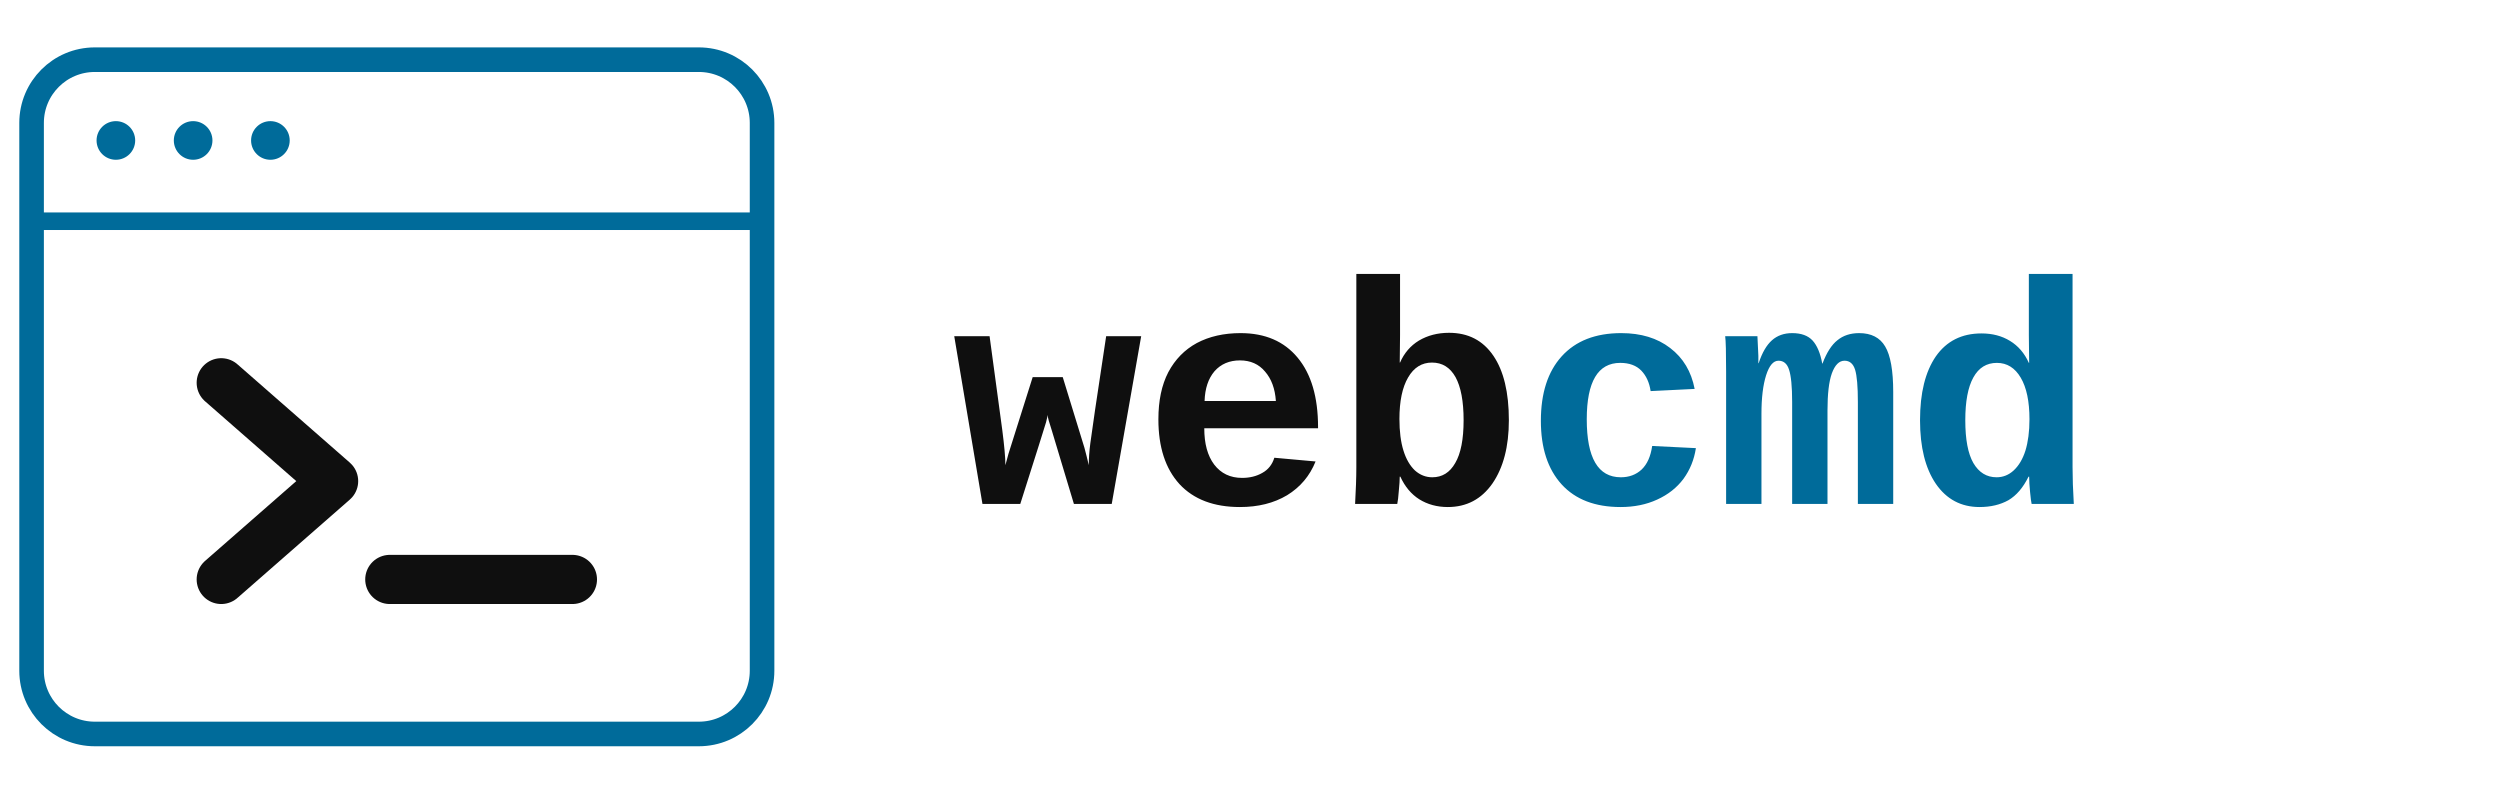
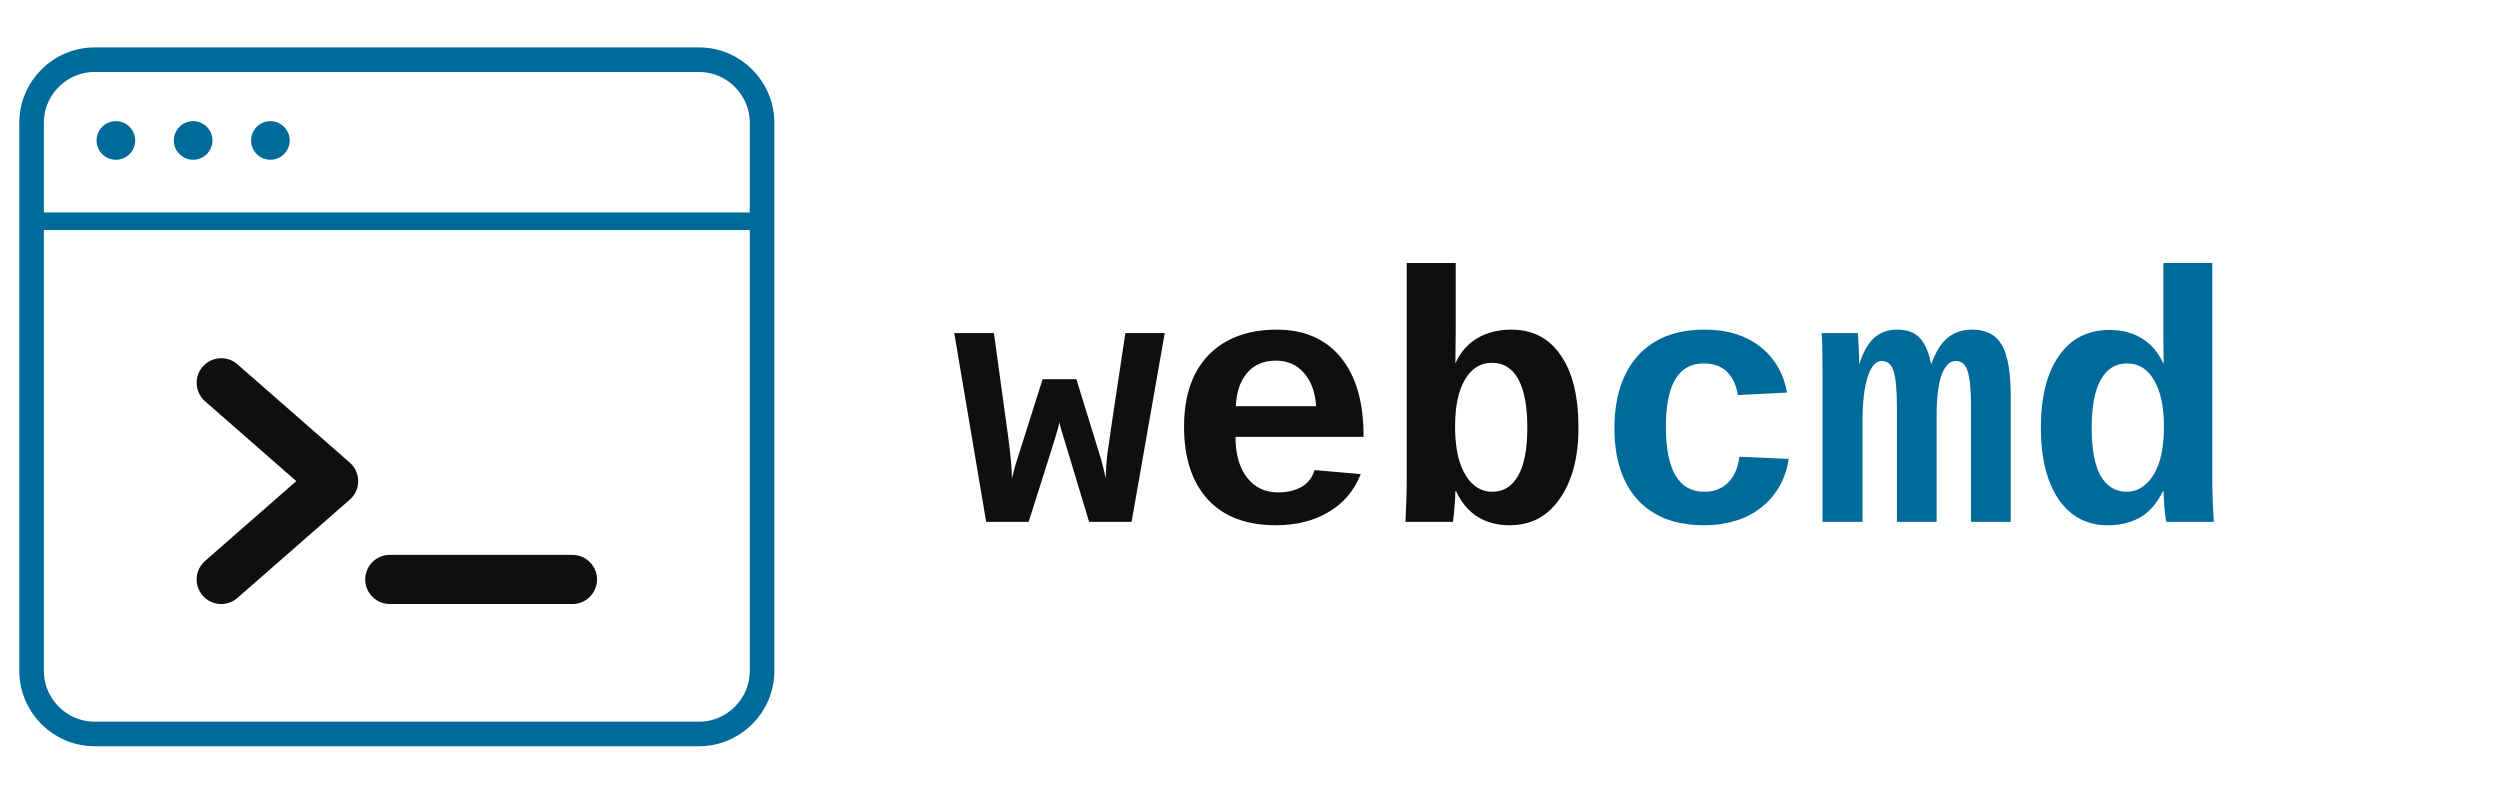
<svg xmlns="http://www.w3.org/2000/svg" width="126" height="40" viewBox="0 0 126 40" fill="none">
  <g transform="translate(20 20) scale(1.77) translate(-20 -20)">
    <path d="M28.6 10.4H11.4C10.406 10.4 9.6 11.206 9.6 12.2V27.8C9.6 28.794 10.406 29.6 11.4 29.6H28.6C29.594 29.6 30.4 28.794 30.4 27.8V12.2C30.4 11.206 29.594 10.4 28.6 10.4Z" stroke="#006B9A" stroke-width="0.7" />
    <path d="M9.6 15H30.4" stroke="#006B9A" stroke-width="0.5" />
    <circle cx="12" cy="12.7" r="0.55" fill="#006B9A" />
    <circle cx="14.2" cy="12.7" r="0.55" fill="#006B9A" />
    <circle cx="16.4" cy="12.7" r="0.55" fill="#006B9A" />
    <path d="M15 19.6L18.2 22.4L15 25.2M19.8 25.2H25" stroke="#0F0F0F" stroke-width="1.4" stroke-linecap="round" stroke-linejoin="round" />
  </g>
-   <text x="48" y="25.4" fill="#0F0F0F" font-family="Courier New, Courier, monospace" font-size="16" font-weight="700">web</text>
-   <text x="76.8" y="25.4" fill="#006B9A" font-family="Courier New, Courier, monospace" font-size="16" font-weight="700">cmd</text>
+   <text x="48" y="26.3" fill="#0F0F0F" font-family="Courier New, Courier, monospace" font-size="18" font-weight="700">web</text>
+   <text x="80.4" y="26.3" fill="#006B9A" font-family="Courier New, Courier, monospace" font-size="18" font-weight="700">cmd</text>
</svg>
